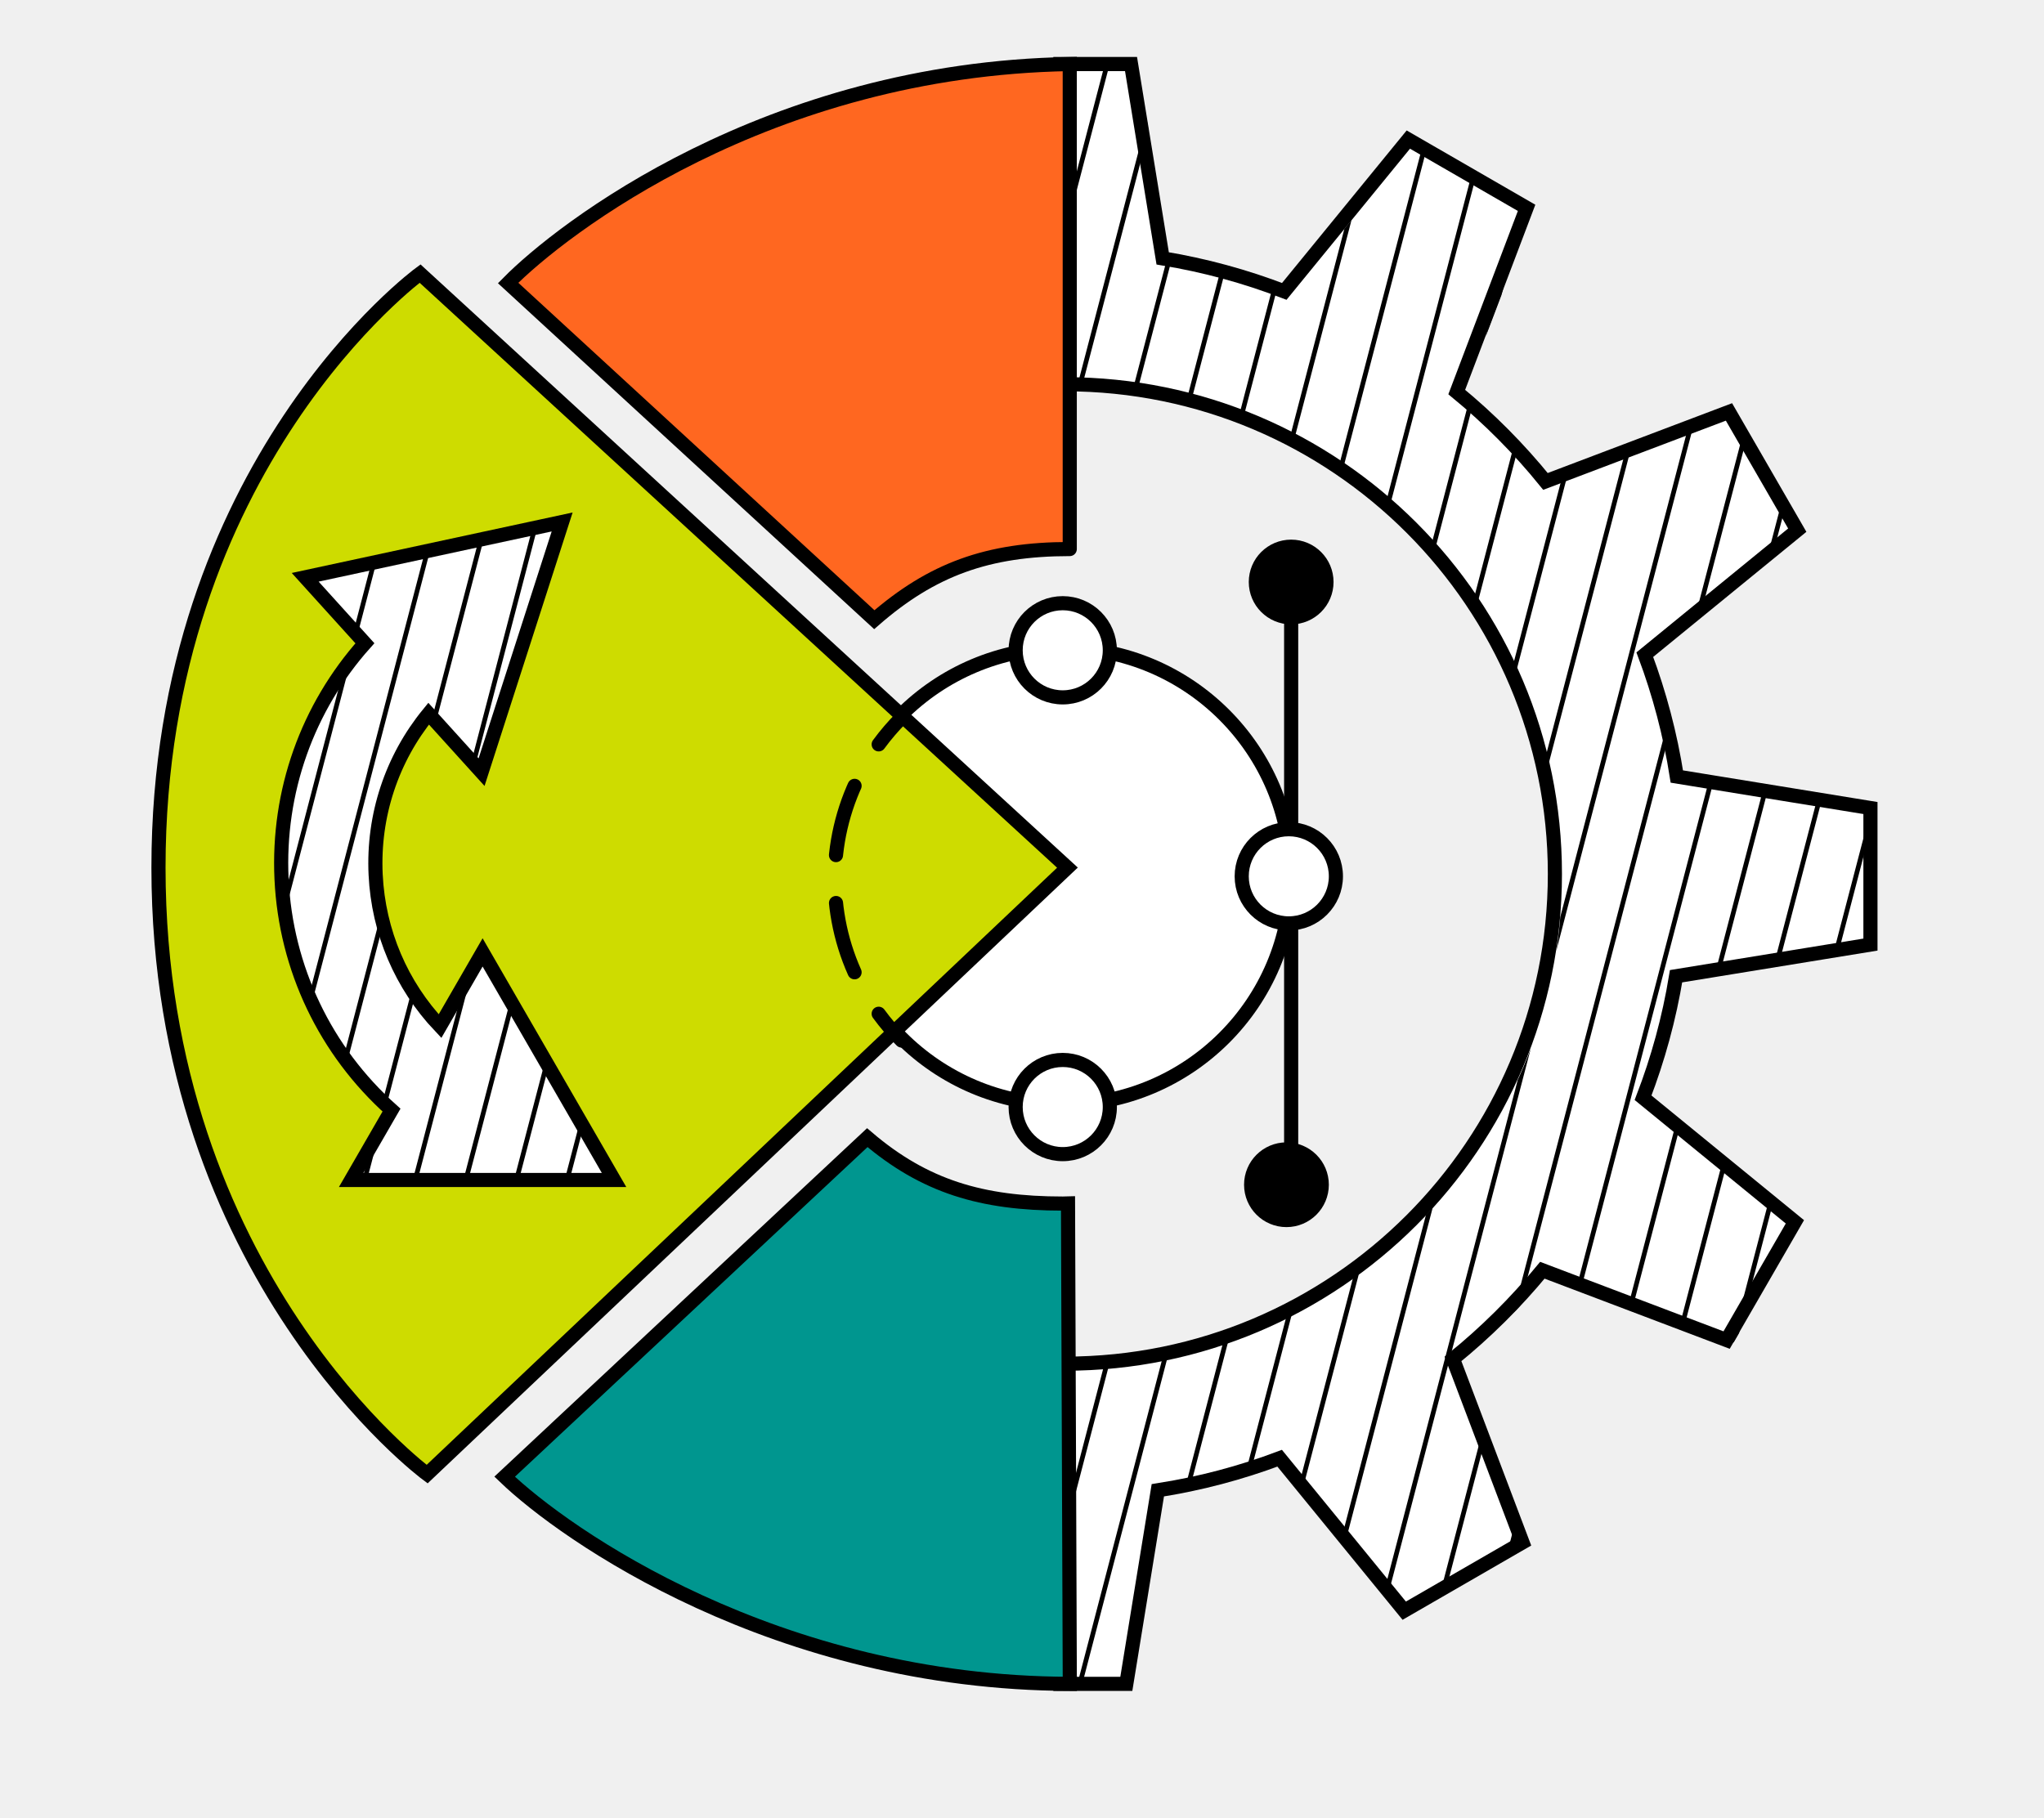
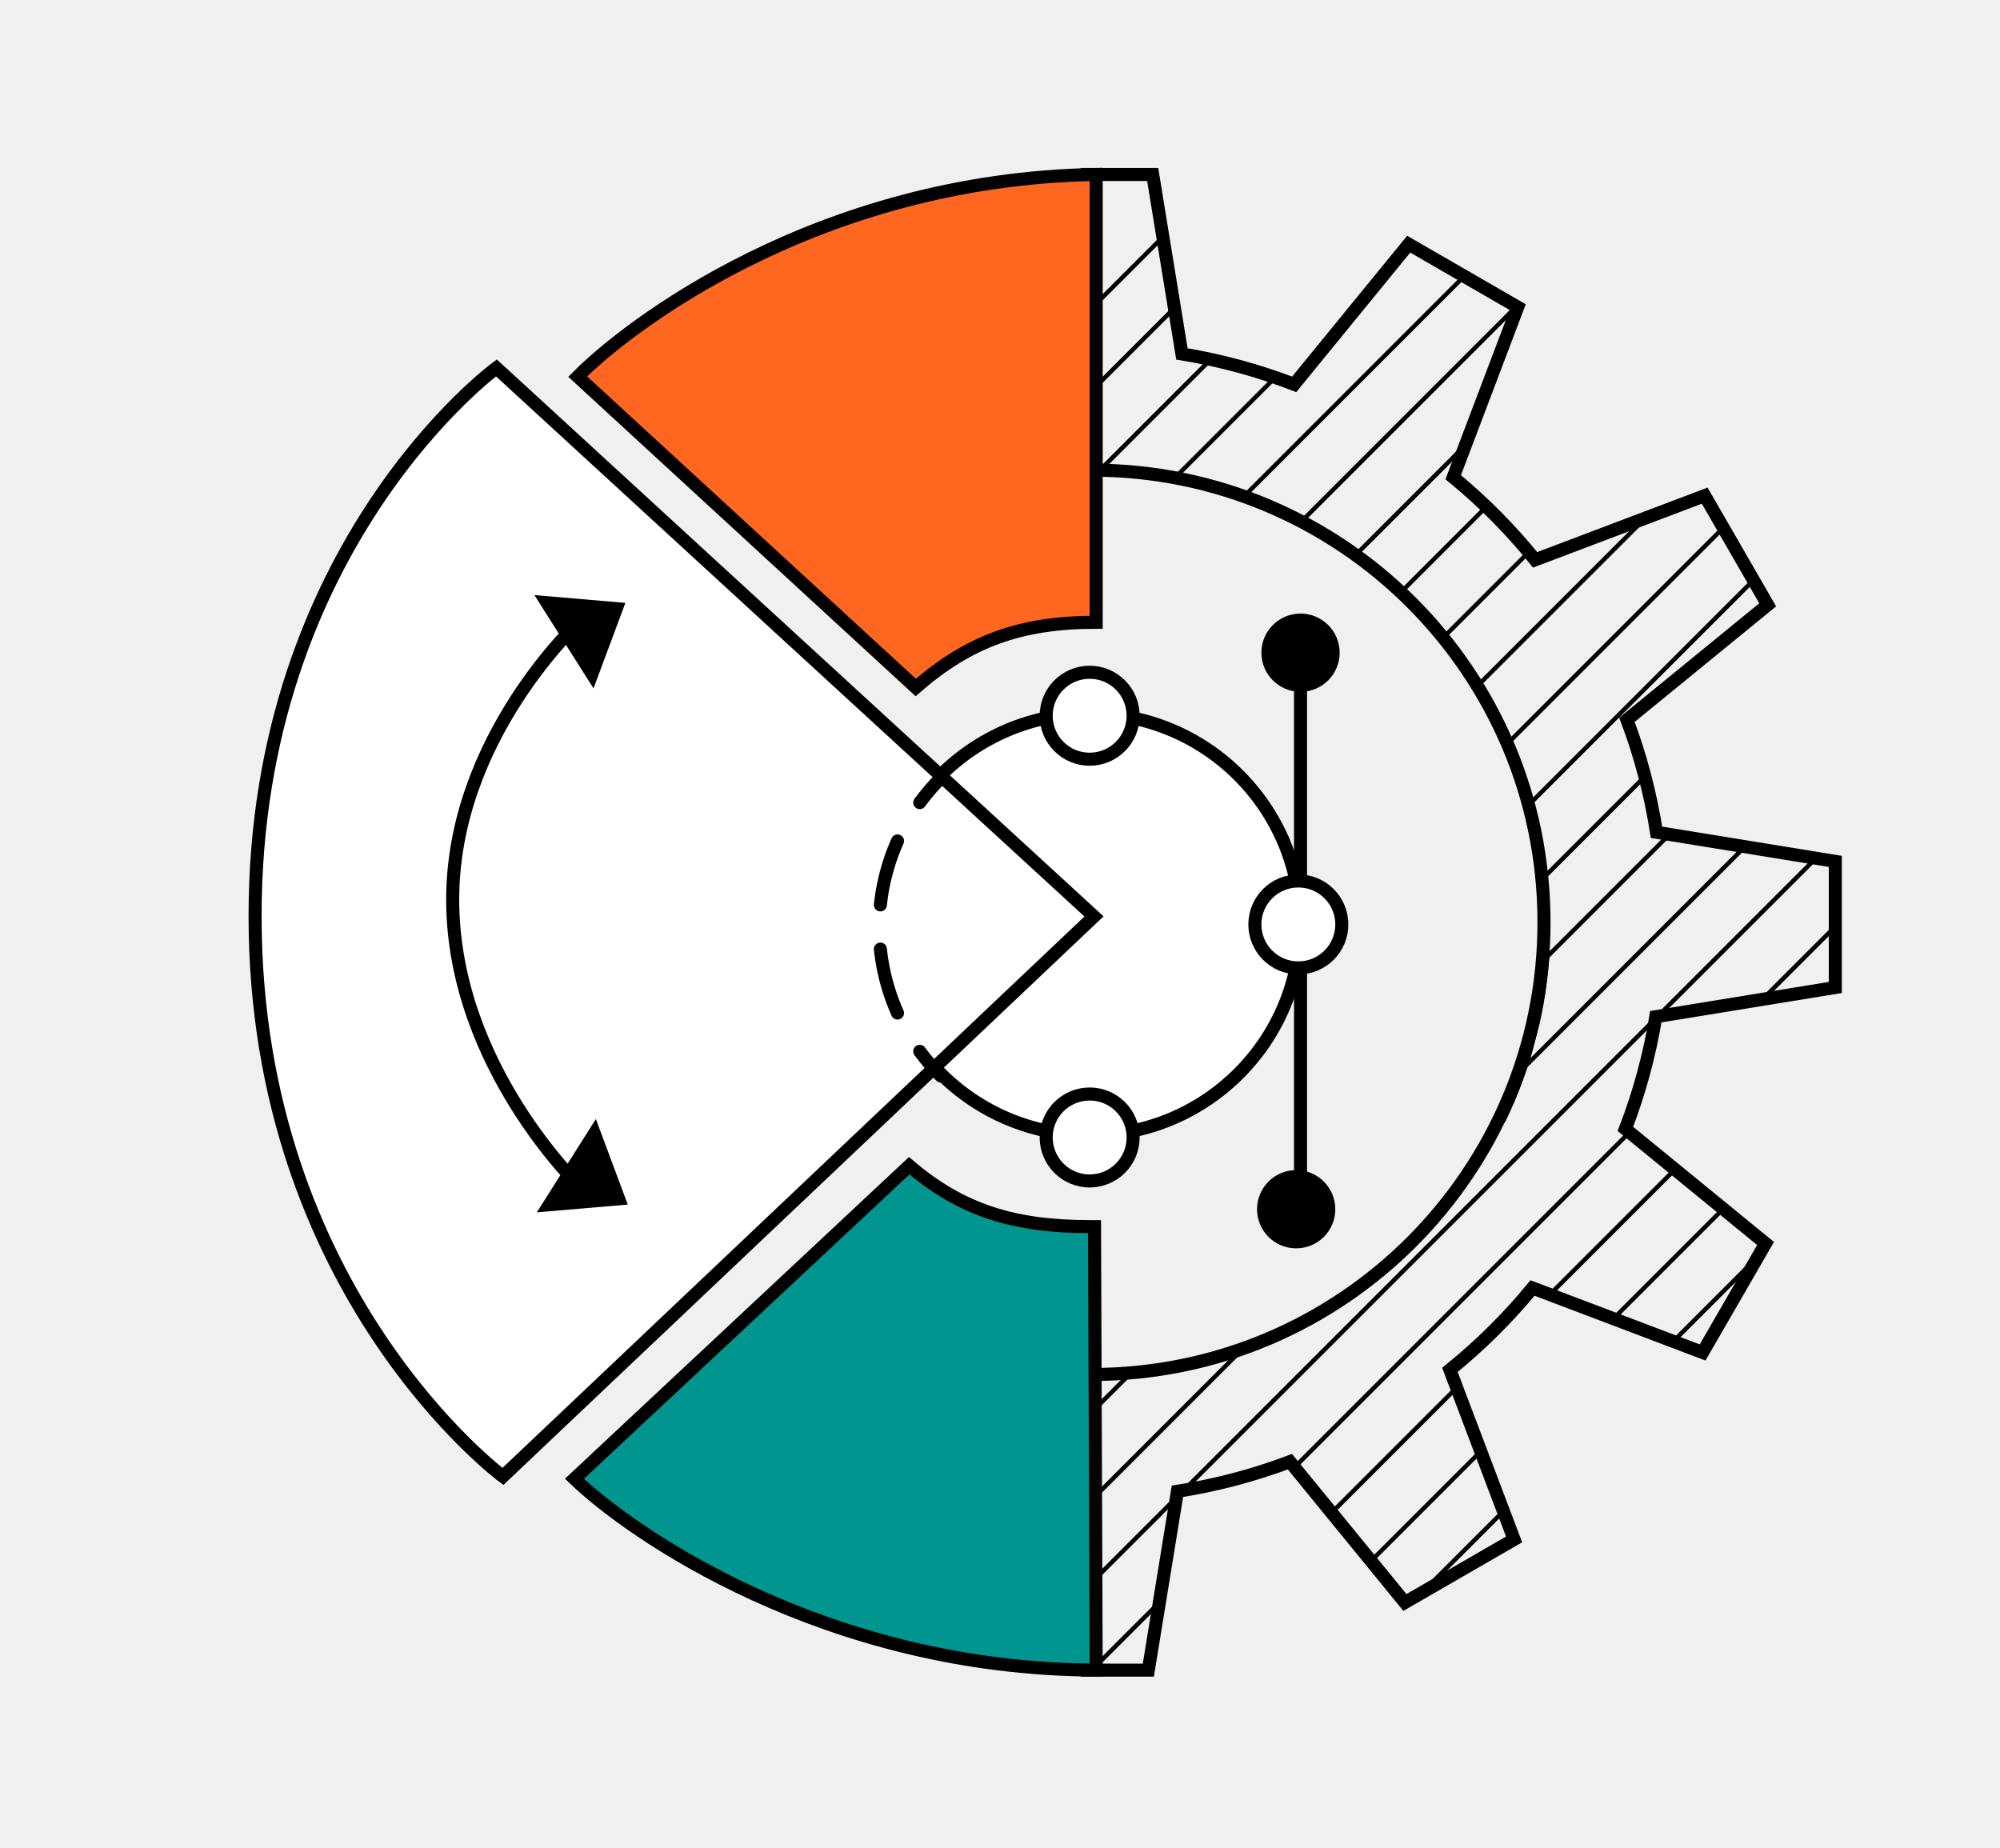
- <svg xmlns="http://www.w3.org/2000/svg" xmlns:xlink="http://www.w3.org/1999/xlink" version="1.1" id="Layer_1" x="0px" y="0px" viewBox="0 0 434 386" style="enable-background:new 0 0 434 386;" xml:space="preserve">
-   <style type="text/css">
- 	.st0{fill:#FFFFFF;stroke:#000000;stroke-width:3;stroke-miterlimit:10;}
- 	.st1{fill:none;stroke:#000000;stroke-width:3;stroke-miterlimit:10;}
- 	.st2{fill:none;stroke:#662D91;stroke-width:3;stroke-miterlimit:10;}
- 	.st3{stroke:#000000;stroke-width:3;stroke-miterlimit:10;}
- 	.st4{clip-path:url(#SVGID_2_);fill:none;stroke:#000000;stroke-miterlimit:10;}
- 	.st5{fill:#CEDC00;stroke:#000000;stroke-width:3;stroke-miterlimit:10;}
- 	.st6{fill:none;stroke:#000000;stroke-width:3;stroke-linecap:round;stroke-miterlimit:10;}
- 	.st7{fill:none;stroke:#000000;stroke-width:3;stroke-linecap:round;stroke-miterlimit:10;stroke-dasharray:15.291,10.194;}
- 	.st8{fill:#00968F;stroke:#000000;stroke-width:3;stroke-miterlimit:10;}
- 	.st9{fill:#FF6720;stroke:#000000;stroke-width:3;stroke-miterlimit:10;}
- 	.st10{clip-path:url(#SVGID_4_);}
- 	.st11{fill:#FFFFFF;stroke:#000000;stroke-miterlimit:10;}
- </style>
-   <path class="st0" d="M397.15,200.6v-29l-41.11-6.69c-1.4-8.96-3.7-17.61-6.8-25.88l32.37-26.44l-14.5-25.11l-38.96,14.76  c-5.62-6.94-11.94-13.31-18.84-18.98l14.83-39.12l-25.11-14.5l-26.34,32.24c-8.24-3.17-16.88-5.54-25.82-7.01l-6.72-41.27h-15v68.01  c0.33,0,0.67-0.01,1-0.01c57.44,0,104,46.56,104,104s-46.56,104-104,104c-0.33,0-0.67-0.01-1-0.01v68.01h14l6.69-41.11  c8.95-1.4,17.61-3.7,25.87-6.81l26.45,32.38l25.11-14.5l-14.76-38.97c6.94-5.62,13.3-11.93,18.98-18.83l39.12,14.83l14.5-25.11  l-32.24-26.35c3.17-8.24,5.54-16.87,7.01-25.81L397.15,200.6z" />
-   <circle class="st0" cx="225.65" cy="186.1" r="48.5" />
-   <circle class="st0" cx="225.65" cy="235.1" r="10" />
-   <line class="st1" x1="274.15" y1="121.1" x2="274.15" y2="250.6" />
-   <circle class="st3" cx="274.15" cy="123.6" r="7.5" />
-   <g>
-     <defs>
-       <path id="SVGID_1_" d="M398.65,201.1v-29l-41.11-6.69c-1.4-8.96-3.7-17.61-6.8-25.88l32.37-26.44l-14.5-25.11l-38.96,14.76    c-5.62-6.94-11.94-13.31-18.84-18.98l14.83-39.12l-25.11-14.5l-26.34,32.24c-8.24-3.17-16.88-5.54-25.82-7.01l-6.72-41.27h-29    l-6.69,41.11C142.61,65.14,94.15,119.96,94.15,186.1c0,65.78,47.93,120.37,110.78,130.73l6.72,41.27h29l6.69-41.11    c8.95-1.4,17.61-3.7,25.87-6.81l26.45,32.38l25.11-14.5l-14.76-38.97c6.94-5.62,13.3-11.93,18.98-18.83l39.12,14.83l14.5-25.11    l-32.24-26.35c3.17-8.24,5.54-16.87,7.01-25.81L398.65,201.1z M227.65,290.1c-57.44,0-104-46.56-104-104s46.56-104,104-104    s104,46.56,104,104S285.08,290.1,227.65,290.1z" />
-     </defs>
-     <clipPath id="SVGID_2_">
-       <use xlink:href="#SVGID_1_" style="overflow:visible;" />
+ <svg xmlns="http://www.w3.org/2000/svg" id="Layer_1" data-name="Layer 1" viewBox="0 0 460 425">
+   <defs>
+     <style>.cls-1,.cls-10,.cls-2,.cls-6,.cls-8,.cls-9{fill:none;}.cls-10,.cls-11,.cls-12,.cls-2,.cls-3,.cls-4,.cls-6,.cls-8,.cls-9{stroke:#000;stroke-miterlimit:10;}.cls-10,.cls-11,.cls-12,.cls-2,.cls-3,.cls-4,.cls-9{stroke-width:3px;}.cls-3{fill:#fff;}.cls-5{clip-path:url(#clip-path);}.cls-6{stroke-width:2px;}.cls-7{clip-path:url(#clip-path-2);}.cls-10,.cls-9{stroke-linecap:round;}.cls-10{stroke-dasharray:15.29 10.19;}.cls-11{fill:#00968f;}.cls-12{fill:#ff6720;}</style>
+     <clipPath id="clip-path">
+       <path class="cls-1" d="M252.62,316.62a104,104,0,1,1,104-104A104,104,0,0,1,252.62,316.62Z" />
    </clipPath>
-     <line class="st4" x1="242.15" y1="-13.4" x2="142.15" y2="369.6" />
-     <line class="st4" x1="254.15" y1="-13.4" x2="154.15" y2="369.6" />
-     <line class="st4" x1="266.15" y1="-13.4" x2="166.15" y2="369.6" />
-     <line class="st4" x1="278.15" y1="-13.4" x2="178.15" y2="369.6" />
-     <line class="st4" x1="290.15" y1="-13.4" x2="190.15" y2="369.6" />
-     <line class="st4" x1="302.15" y1="-13.4" x2="202.15" y2="369.6" />
-     <line class="st4" x1="314.15" y1="-13.4" x2="214.15" y2="369.6" />
-     <line class="st4" x1="326.15" y1="-13.4" x2="226.15" y2="369.6" />
-     <line class="st4" x1="338.15" y1="-13.4" x2="238.15" y2="369.6" />
-     <line class="st4" x1="350.15" y1="-13.4" x2="250.15" y2="369.6" />
-     <line class="st4" x1="362.15" y1="-13.4" x2="262.15" y2="369.6" />
-     <line class="st4" x1="374.15" y1="-13.4" x2="274.15" y2="369.6" />
-     <line class="st4" x1="386.15" y1="-13.4" x2="286.15" y2="369.6" />
-     <line class="st4" x1="398.15" y1="-13.4" x2="298.15" y2="369.6" />
-     <line class="st4" x1="410.15" y1="-13.4" x2="310.15" y2="369.6" />
-     <line class="st4" x1="422.15" y1="-13.4" x2="322.15" y2="369.6" />
-     <line class="st4" x1="434.15" y1="-13.4" x2="334.15" y2="369.6" />
-     <line class="st4" x1="446.15" y1="-13.4" x2="346.15" y2="369.6" />
+     <clipPath id="clip-path-2">
+       <path class="cls-2" d="M422.12,227.12v-29L381,191.43a131.51,131.51,0,0,0-6.8-25.88l32.37-26.44L392.08,114l-39,14.76a132.55,132.55,0,0,0-18.84-19l14.83-39.12L324,56.16,297.66,88.4a131.15,131.15,0,0,0-25.82-7l-6.72-41.27h-15v68l1,0a104,104,0,0,1,0,208h-1v68h14L270.81,343a130.74,130.74,0,0,0,25.87-6.81l26.45,32.38,25.11-14.5-14.76-39a133,133,0,0,0,19-18.83l39.12,14.83L406.08,286l-32.24-26.35a131.05,131.05,0,0,0,7-25.81Z" />
+     </clipPath>
+   </defs>
+   <circle class="cls-3" cx="250.62" cy="212.62" r="48.5" />
+   <circle class="cls-3" cx="250.62" cy="261.62" r="10" />
+   <line class="cls-2" x1="299.12" y1="147.62" x2="299.12" y2="277.12" />
+   <circle class="cls-4" cx="299.12" cy="150.12" r="7.5" />
+   <g class="cls-5">
+     <line class="cls-6" x1="411.12" y1="13.12" x2="311.12" y2="396.12" />
+     <line class="cls-6" x1="435.12" y1="13.12" x2="335.12" y2="396.12" />
+     <line class="cls-6" x1="459.12" y1="13.12" x2="359.12" y2="396.12" />
  </g>
-   <path class="st5" d="M89.19,58.1l137.46,126.16L90.69,313.06c0,0-57.04-42.19-57.04-128.8C33.65,98.77,89.19,58.1,89.19,58.1z" />
-   <g>
-     <g>
-       <path class="st6" d="M191.45,220.98c-1.8-1.8-3.43-3.7-4.88-5.69" />
-       <path class="st7" d="M181.45,206.48c-6.3-14.11-5.53-30.61,2.32-44.13" />
-       <path class="st6" d="M186.57,158.08c1.46-1.99,3.08-3.89,4.88-5.69" />
-     </g>
+   <path class="cls-3" d="M114.17,84.62,251.62,210.78,115.67,339.58s-57-42.19-57-128.8C58.62,125.29,114.17,84.62,114.17,84.62Z" />
+   <g class="cls-7">
+     <line class="cls-8" x1="283.97" y1="38" x2="-86" y2="407.97" />
+     <line class="cls-8" x1="323.13" y1="38" x2="-46.84" y2="407.97" />
+     <line class="cls-8" x1="362.29" y1="38" x2="-7.69" y2="407.97" />
+     <line class="cls-8" x1="401.44" y1="38" x2="31.47" y2="407.97" />
+     <line class="cls-8" x1="440.6" y1="38" x2="70.62" y2="407.97" />
+     <line class="cls-8" x1="479.75" y1="38" x2="109.78" y2="407.97" />
+     <line class="cls-8" x1="518.91" y1="38" x2="148.94" y2="407.97" />
+     <line class="cls-8" x1="558.07" y1="38" x2="188.09" y2="407.97" />
+     <line class="cls-8" x1="597.22" y1="38" x2="227.25" y2="407.97" />
+     <line class="cls-8" x1="636.38" y1="38" x2="266.4" y2="407.97" />
+     <line class="cls-8" x1="675.53" y1="38" x2="305.56" y2="407.97" />
+     <line class="cls-8" x1="714.69" y1="38" x2="344.71" y2="407.97" />
+     <line class="cls-8" x1="753.84" y1="38" x2="383.87" y2="407.97" />
+     <line class="cls-8" x1="793" y1="38" x2="423.03" y2="407.97" />
+     <line class="cls-8" x1="110.17" y1="74.16" x2="-259.8" y2="444.13" />
+     <line class="cls-8" x1="149.33" y1="74.16" x2="-220.64" y2="444.13" />
+     <line class="cls-8" x1="188.49" y1="74.16" x2="-181.49" y2="444.13" />
+     <line class="cls-8" x1="227.64" y1="74.16" x2="-142.33" y2="444.13" />
+     <line class="cls-8" x1="285.98" y1="54.98" x2="-103.18" y2="444.13" />
+     <line class="cls-8" x1="305.95" y1="74.16" x2="-64.02" y2="444.13" />
+     <line class="cls-8" x1="360.63" y1="58.63" x2="-24.86" y2="444.13" />
+     <line class="cls-8" x1="384.26" y1="74.16" x2="14.29" y2="444.13" />
+     <line class="cls-8" x1="423.42" y1="74.16" x2="53.45" y2="444.13" />
+     <line class="cls-8" x1="462.58" y1="74.16" x2="92.6" y2="444.13" />
+     <line class="cls-8" x1="501.73" y1="74.16" x2="131.76" y2="444.13" />
+     <line class="cls-8" x1="540.89" y1="74.16" x2="170.91" y2="444.13" />
+     <line class="cls-8" x1="580.04" y1="74.16" x2="210.07" y2="444.13" />
+     <line class="cls-8" x1="619.2" y1="74.16" x2="249.23" y2="444.13" />
  </g>
-   <path class="st8" d="M225.65,255.6c-17.21,0-29.36-3.64-41.5-14l-77,72c12.8,12.32,57.51,43.81,120,44l-0.38-102.03  C226.39,255.58,226.02,255.6,225.65,255.6z" />
-   <path class="st9" d="M227.14,116.6C227.14,116.6,227.15,116.6,227.14,116.6l0-103c-64.32,1.1-108.03,35.1-119.25,46.5l77.75,71.5  C197.85,120.96,209.67,116.6,227.14,116.6z" />
-   <circle class="st0" cx="225.65" cy="138.1" r="10" />
-   <circle class="st0" cx="273.65" cy="186.1" r="10" />
-   <circle class="st3" cx="273.15" cy="251.6" r="7.5" />
-   <g>
-     <defs>
-       <path id="SVGID_3_" d="M130.38,250.59l-27.91-48.33l-9.04,15.66c-8.21-8.68-13.09-20.01-13.67-32.17    c-0.6-12.57,3.44-24.64,11.25-34.19l11.24,12.42l17.11-53.13L64.8,122.6l12.68,14.01c-12.2,13.67-18.58,31.47-17.7,50.08    c0.9,18.98,9.33,36.52,23.35,49.06l-8.57,14.84L130.38,250.59z" />
-     </defs>
-     <use xlink:href="#SVGID_3_" style="overflow:visible;fill:#FFFFFF;" />
-     <clipPath id="SVGID_4_">
-       <use xlink:href="#SVGID_3_" style="overflow:visible;" />
-     </clipPath>
-     <g class="st10">
-       <line class="st11" x1="88.45" y1="84.77" x2="35.21" y2="288.68" />
-       <line class="st11" x1="98.14" y1="88.81" x2="44.9" y2="292.72" />
-       <line class="st11" x1="107.84" y1="92.85" x2="54.6" y2="296.76" />
-       <line class="st11" x1="117.54" y1="96.89" x2="64.3" y2="300.8" />
-       <line class="st11" x1="127.23" y1="100.93" x2="73.99" y2="304.84" />
-       <line class="st11" x1="136.93" y1="104.97" x2="83.69" y2="308.88" />
-       <line class="st11" x1="146.63" y1="109.01" x2="93.38" y2="312.92" />
-       <line class="st11" x1="156.32" y1="113.05" x2="103.08" y2="316.96" />
-     </g>
-     <use xlink:href="#SVGID_3_" style="overflow:visible;fill:none;stroke:#000000;stroke-width:3;stroke-miterlimit:10;" />
-   </g>
+   <path class="cls-2" d="M422.12,227.12v-29L381,191.43a131.51,131.51,0,0,0-6.8-25.88l32.37-26.44L392.08,114l-39,14.76a132.55,132.55,0,0,0-18.84-19l14.83-39.12L324,56.16,297.66,88.4a131.15,131.15,0,0,0-25.82-7l-6.72-41.27h-15v68l1,0a104,104,0,0,1,0,208h-1v68h14L270.81,343a130.74,130.74,0,0,0,25.87-6.81l26.45,32.38,25.11-14.5-14.76-39a133,133,0,0,0,19-18.83l39.12,14.83L406.08,286l-32.24-26.35a131.05,131.05,0,0,0,7-25.81Z" />
+   <path class="cls-9" d="M216.43,247.5a49.22,49.22,0,0,1-4.89-5.69" />
+   <path class="cls-10" d="M206.43,233a48.62,48.62,0,0,1,2.32-44.13" />
+   <path class="cls-9" d="M211.54,184.6a49.22,49.22,0,0,1,4.89-5.69" />
+   <path class="cls-11" d="M250.62,282.12c-17.21,0-29.36-3.63-41.5-14l-77,72c12.8,12.32,57.52,43.82,120,44l-.38-102Z" />
+   <path class="cls-12" d="M252.12,143.12h0v-103c-64.32,1.1-108,35.11-119.25,46.5l77.75,71.5C222.83,147.48,234.65,143.12,252.12,143.12Z" />
+   <circle class="cls-3" cx="250.62" cy="164.62" r="10" />
+   <circle class="cls-3" cx="298.62" cy="212.62" r="10" />
+   <circle class="cls-4" cx="298.12" cy="278.12" r="7.5" />
+   <path class="cls-2" d="M133.62,142.62s-29.87,27.13-29.5,65,29.5,65.5,29.5,65.5" />
+   <polygon points="143.84 138.66 122.92 136.87 136.51 158.33 143.84 138.66" />
+   <polygon points="144.39 277.05 123.47 278.84 137.05 257.38 144.39 277.05" />
</svg>
